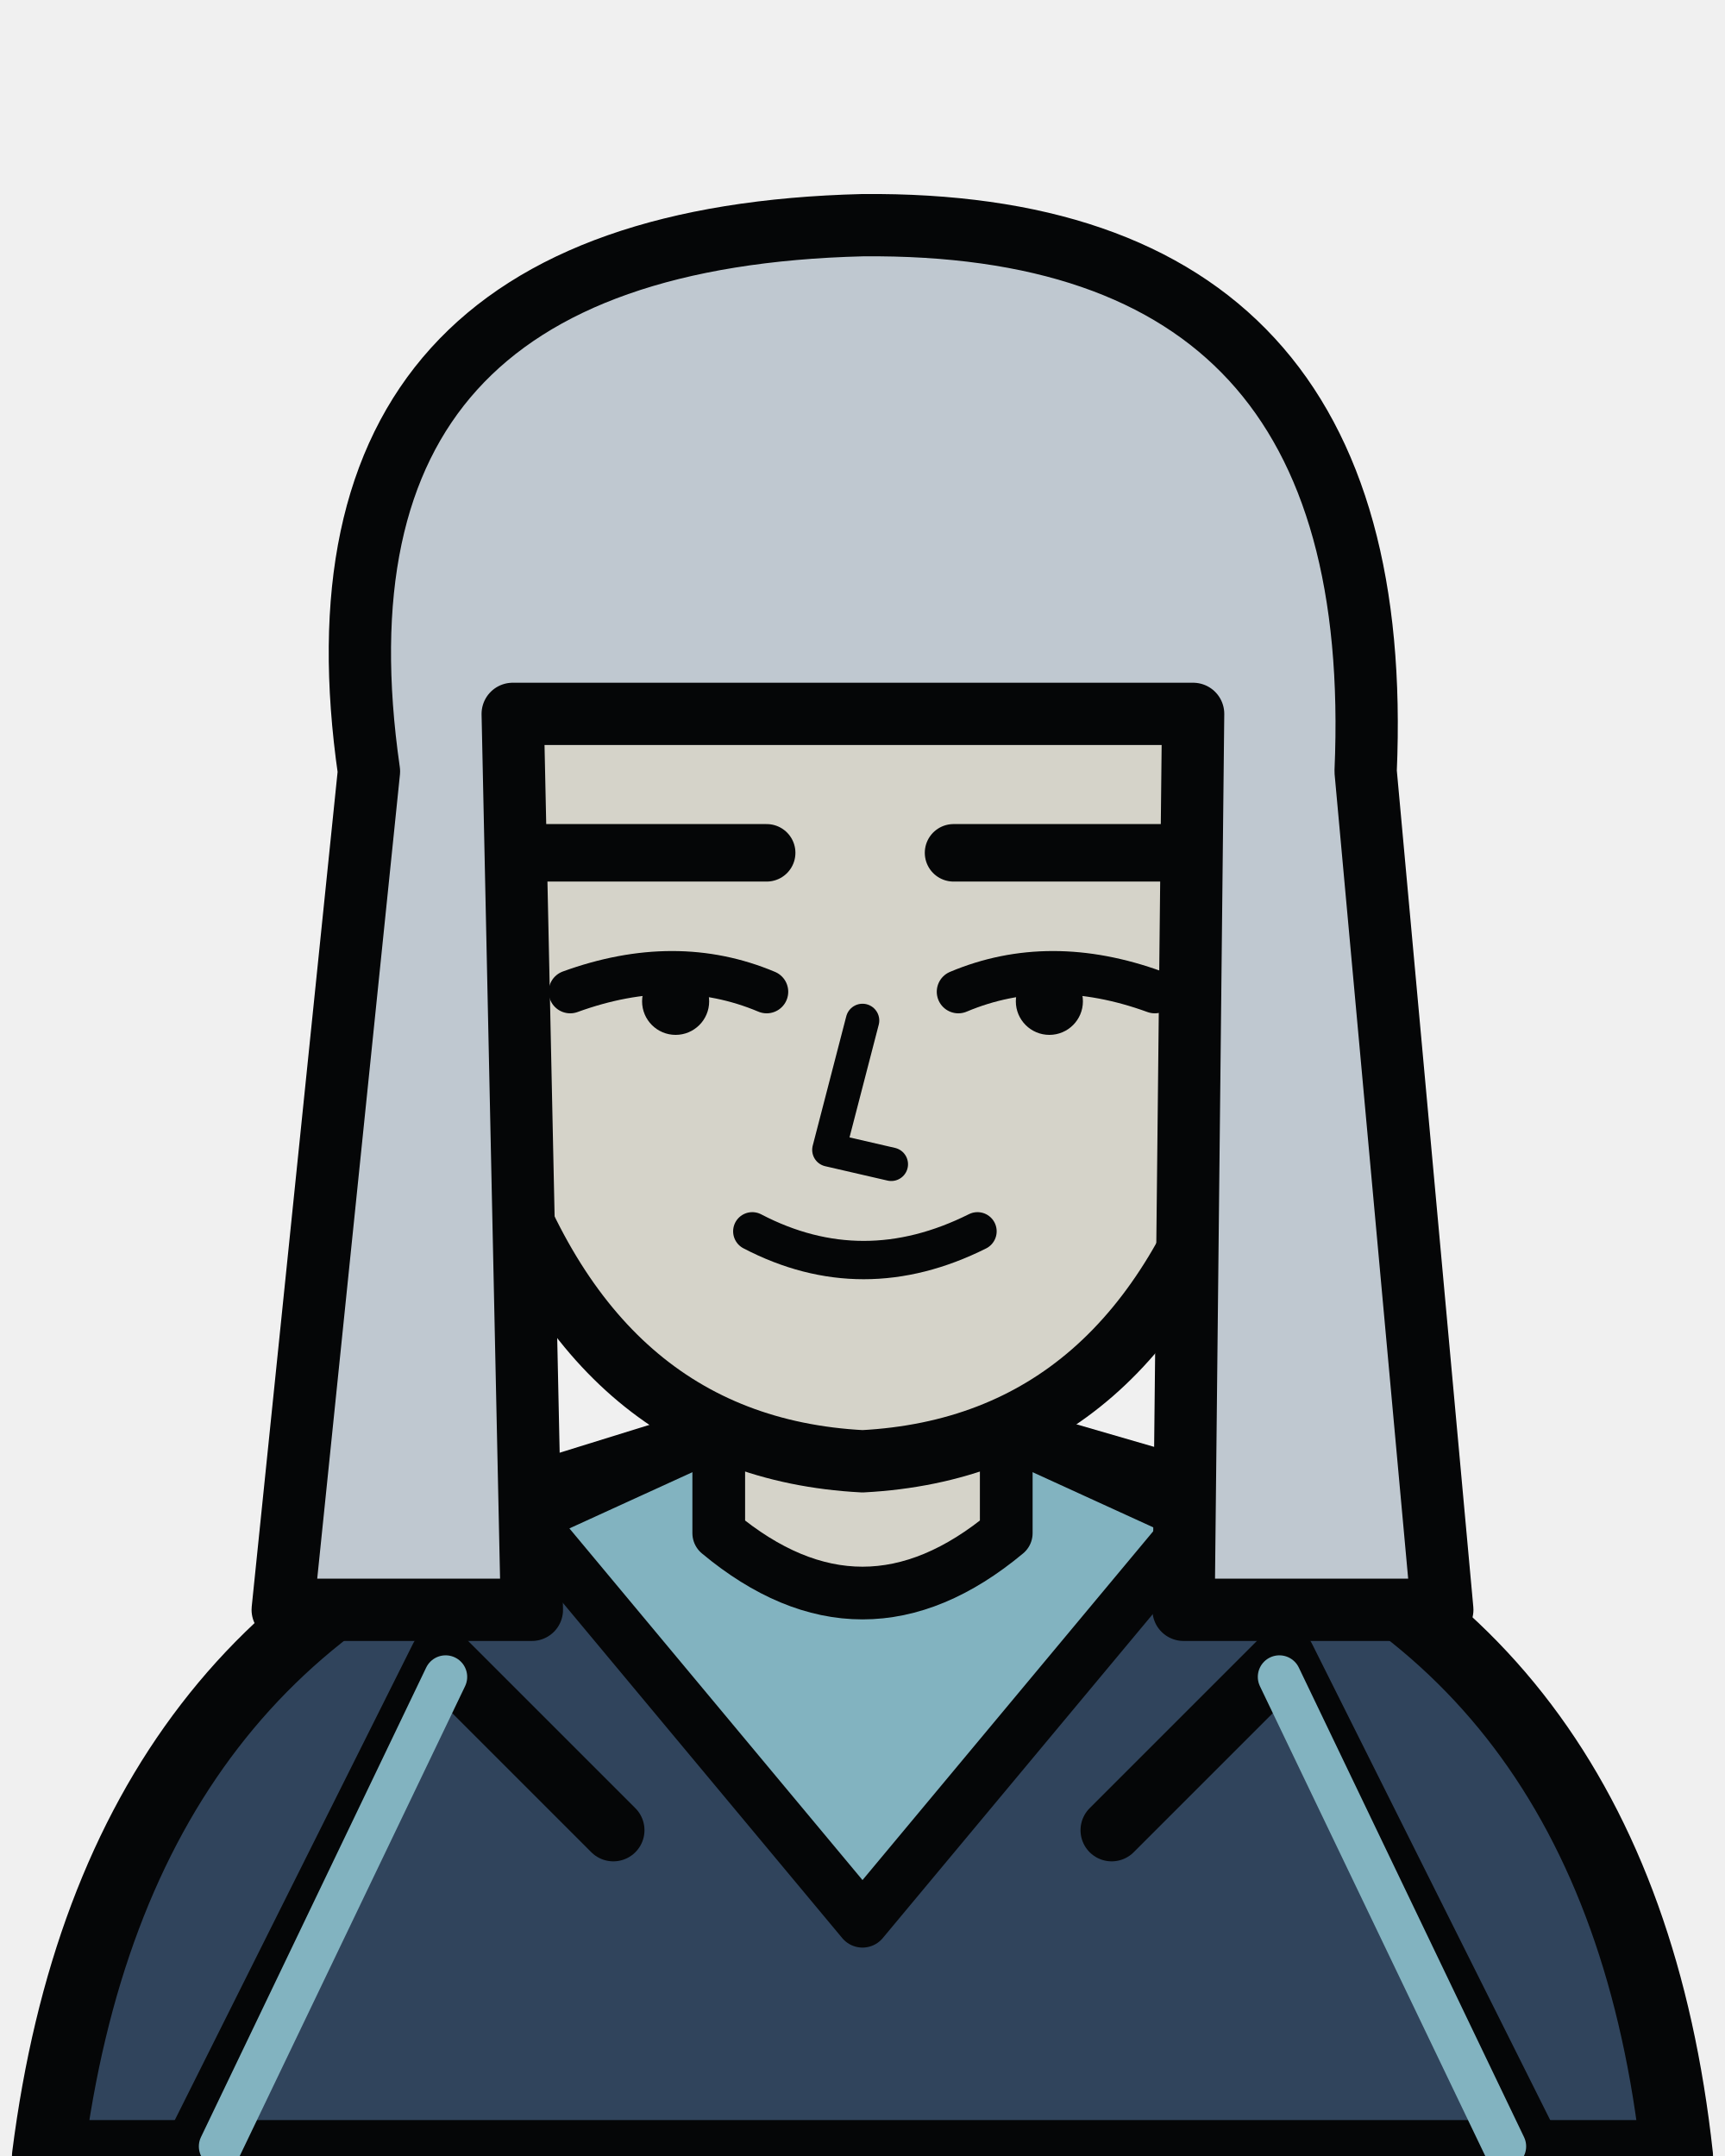
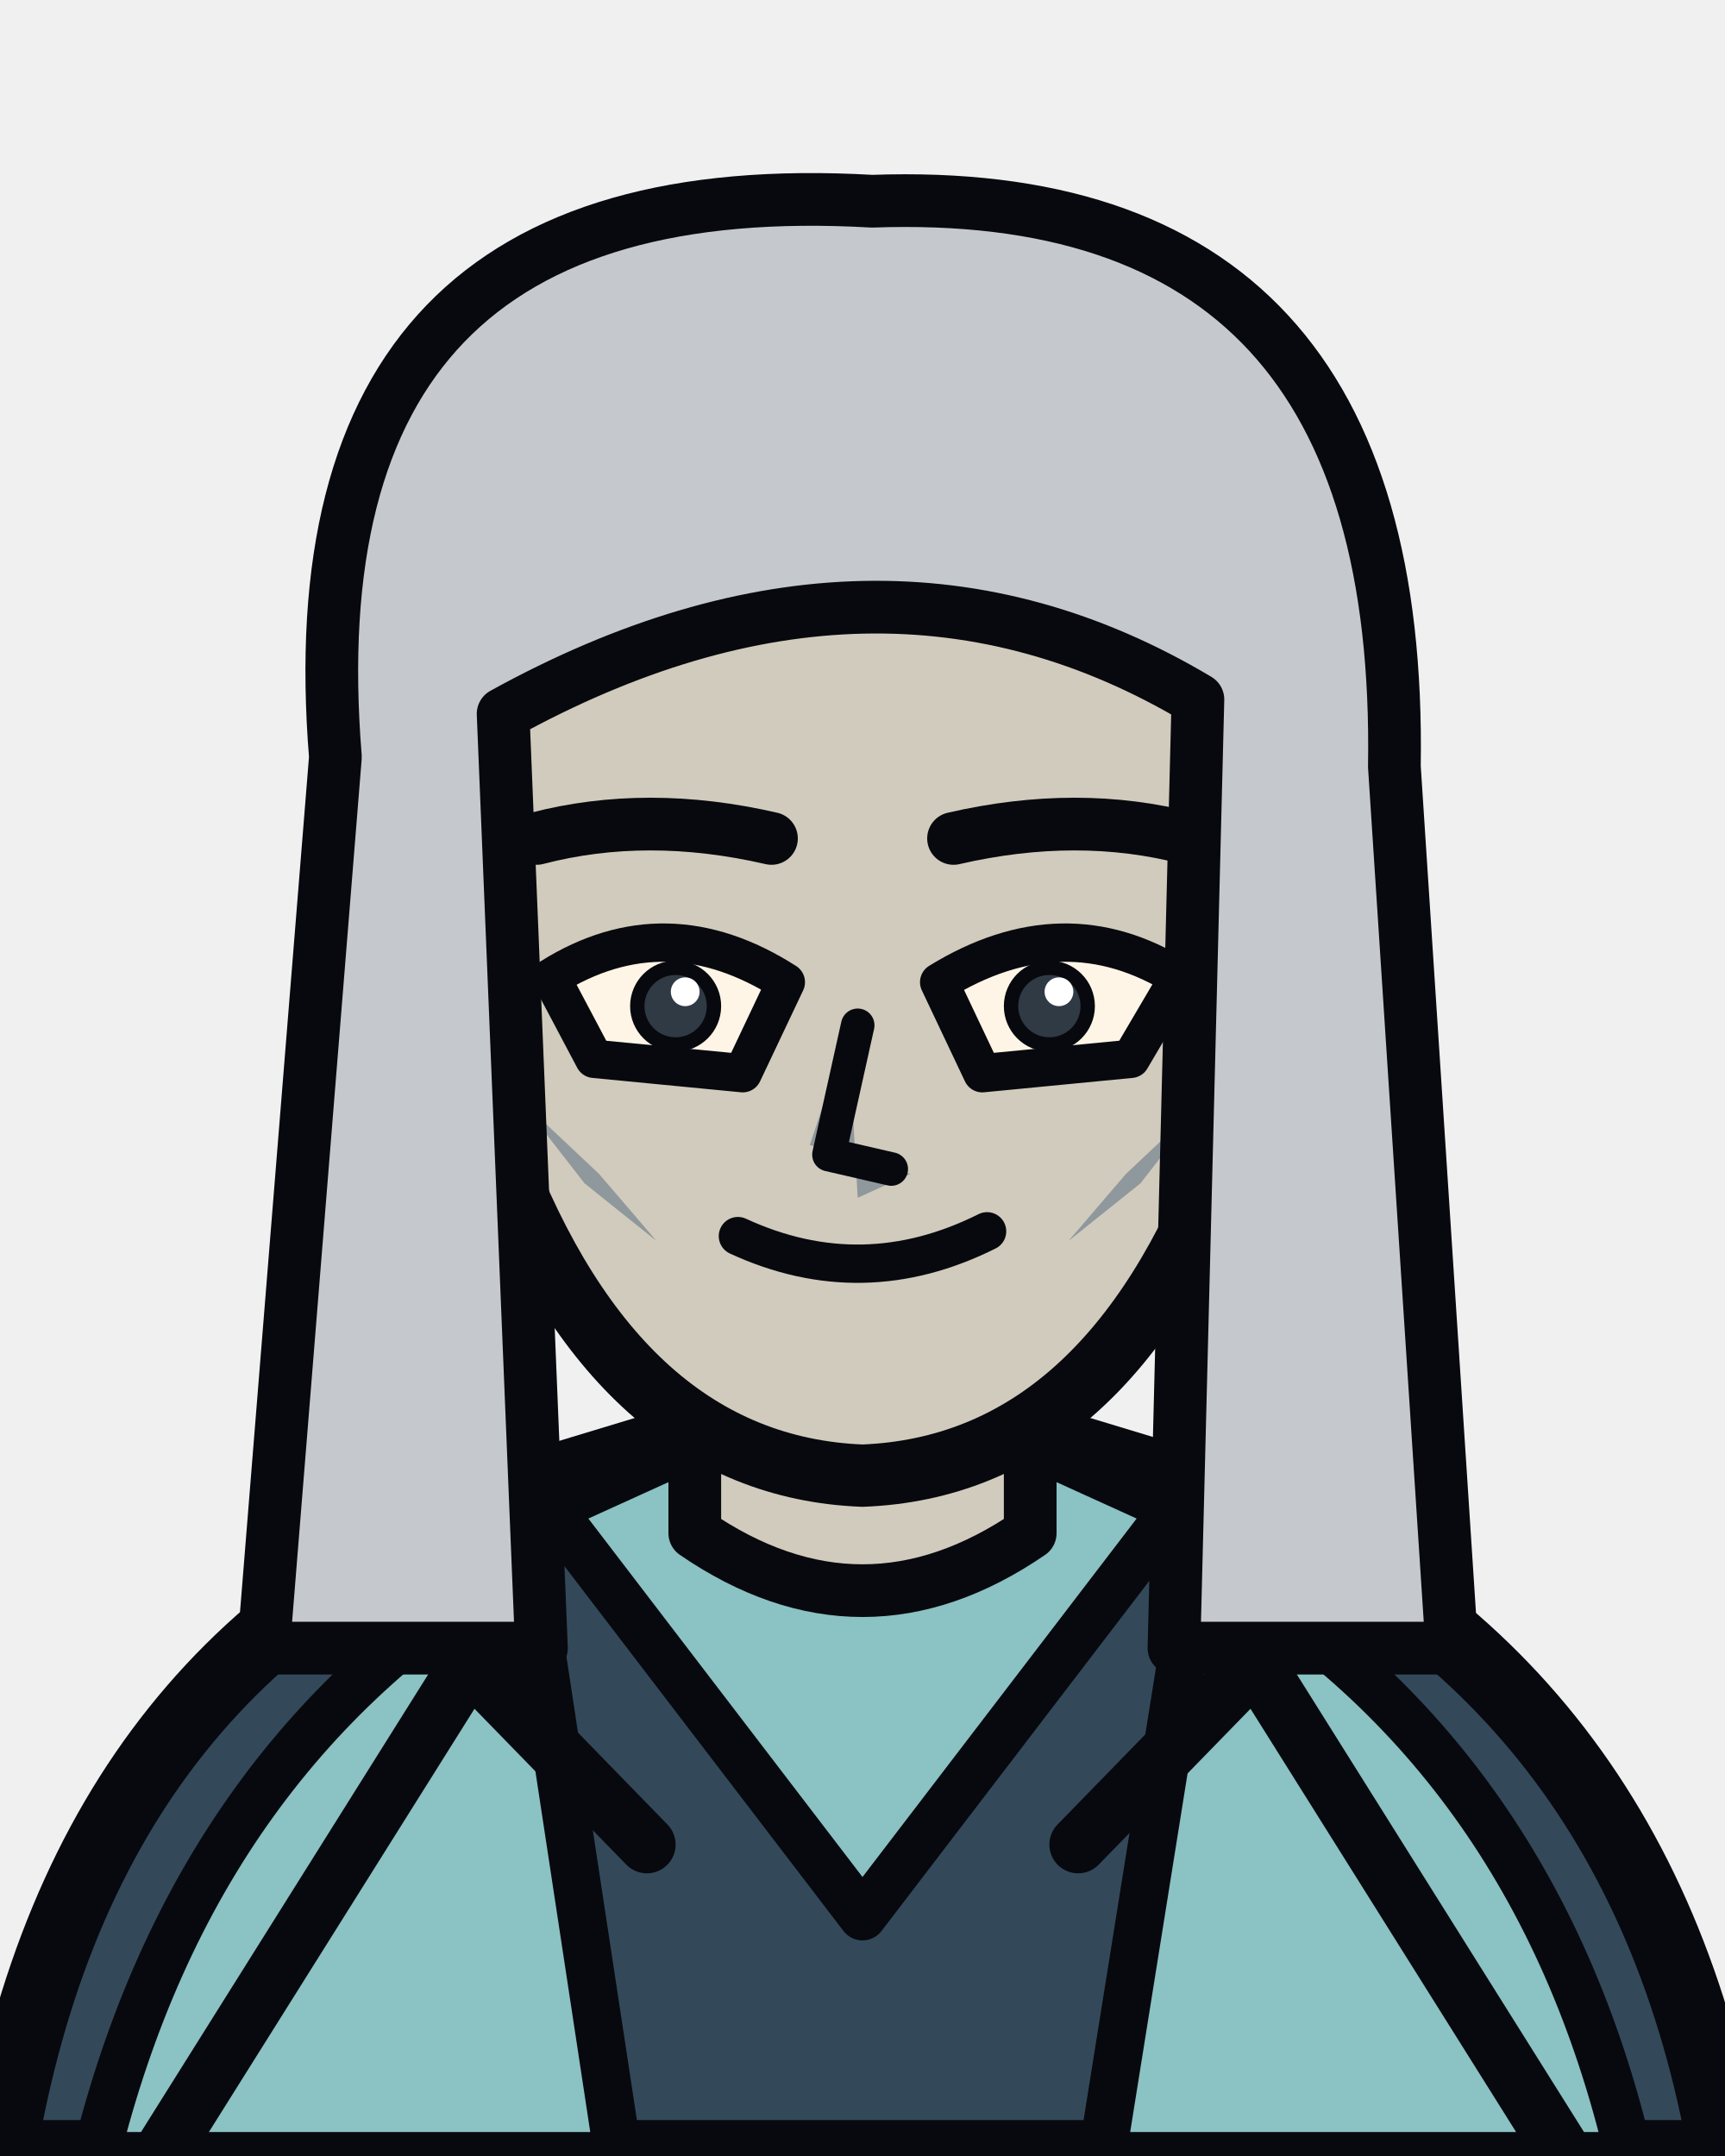
- <svg xmlns="http://www.w3.org/2000/svg" width="360" height="450" viewBox="0 0 360 450">
-   <g stroke-linejoin="round" stroke-linecap="round">
-     <path d="M10 450Q24 340 117 311L146 302H214L245 311Q338 340 350 450Z" fill="#30445c" stroke="#050607" stroke-width="15" />
-     <path d="M110 317L180 401L250 317L215 301H145Z" fill="#82b3c0" stroke="#050607" stroke-width="11" />
-     <path d="M150 270V320Q180 345 210 320V270Z" fill="#d5d3c9" stroke="#050607" stroke-width="11" />
-     <path d="M94 160Q92 82 180 81Q268 82 266 160L258 237Q237 302 180 305Q123 302 102 237Z" fill="#d5d3c9" stroke="#050607" stroke-width="13" />
-     <path d="M98 192Q79 177 81 202Q84 222 105 223M262 192Q281 177 279 202Q276 222 255 223" fill="#d5d3c9" stroke="#050607" stroke-width="9" />
-     <path d="M77 161Q61 50 180 47Q290 46 285 161L301 336H247L249 149L107 149L111 336H59Z" fill="#bfc8d0" stroke="#050607" stroke-width="13" />
-     <path d="M111 178h49M199 178h49" stroke="#050607" stroke-width="12" fill="none" />
-     <path d="M119 207Q141 199 160 207M200 207Q219 199 241 207" stroke="#050607" stroke-width="9" fill="none" />
-     <circle cx="141" cy="209" r="7" fill="#050607" />
-     <circle cx="219" cy="209" r="7" fill="#050607" />
-     <path d="M180 213l-7 27l13 3" stroke="#050607" stroke-width="7" fill="none" />
-     <path d="M157 257q23 12 47 0" stroke="#050607" stroke-width="8" fill="none" />
-     <path d="M40 450L92 346L128 382M320 450L268 346L232 382" stroke="#050607" stroke-width="13" fill="none" />
-     <path d="M46 448L93 350M314 448L267 350" stroke="#82b3c0" stroke-width="9" />
+ <svg xmlns="http://www.w3.org/2000/svg" width="360" height="450" viewBox="0 0 360 450" role="img" aria-label="narrator neutral">
+   <g stroke-linecap="round" stroke-linejoin="round">
+     <path d="M0 450Q18 342 112 310L145 300H215L248 310Q342 346 360 450Z" fill="#33495a" stroke="#08090e" stroke-width="15" />
+     <path d="M20 450Q41 365 110 325L129 450Z" fill="#8bc2c4" stroke="#08090e" stroke-width="10" />
+     <path d="M340 450Q320 365 250 325L230 450Z" fill="#8bc2c4" stroke="#08090e" stroke-width="10" />
+     <path d="M115 315L180 400L245 315L212 300H148Z" fill="#8bc2c4" stroke="#08090e" stroke-width="10" />
+     <path d="M145 270V320Q180 344 215 320V270Z" fill="#d1cbbd" stroke="#08090e" stroke-width="11" />
+     <path d="M92 161Q89 82 180 77Q271 82 268 161L256 240Q231 306 180 308Q129 306 104 240Z" fill="#d1cbbd" stroke="#08090e" stroke-width="13" />
+     <path d="M98 188Q76 176 80 204Q84 227 108 226M262 188Q284 176 280 204Q276 227 252 226" fill="#d1cbbd" stroke="#08090e" stroke-width="9" />
+     <path d="M108 229L125 245L137 259L122 247ZM252 229L235 245L223 259L238 247Z" fill="#8f989c" />
+     <path d="M177 215L169 239L190 245L179 250Z" fill="#8f989c" />
+     <path d="M70 158Q60 35 182 42Q293 38 291 160L303 344H245L250 146Q183 106 105 149L113 344H55Z" fill="#c5c9ce" stroke="#08090e" stroke-width="11" />
+     <path d="M112 175Q135 169 161 175M199 175Q225 169 248 175" fill="none" stroke="#08090e" stroke-width="11" />
+     <path d="M115 204Q139 189 164 205L155 224L124 221ZM196 205Q222 189 246 204L236 221L205 224Z" fill="#fff5e6" stroke="#08090e" stroke-width="8" />
+     <circle cx="141" cy="210" r="8" fill="#303a44" stroke="#08090e" stroke-width="3" />
+     <circle cx="219" cy="210" r="8" fill="#303a44" stroke="#08090e" stroke-width="3" />
+     <circle cx="143" cy="207" r="3" fill="#fff" />
+     <circle cx="221" cy="207" r="3" fill="#fff" />
+     <path d="M179 214L173 241L186 244" fill="none" stroke="#08090e" stroke-width="7" />
+     <path d="M154 258Q180 270 206 257" fill="none" stroke="#08090e" stroke-width="8" />
+     <path d="M34 449L98 347L135 385M326 449L262 347L225 385" fill="none" stroke="#08090e" stroke-width="12" />
  </g>
</svg>
